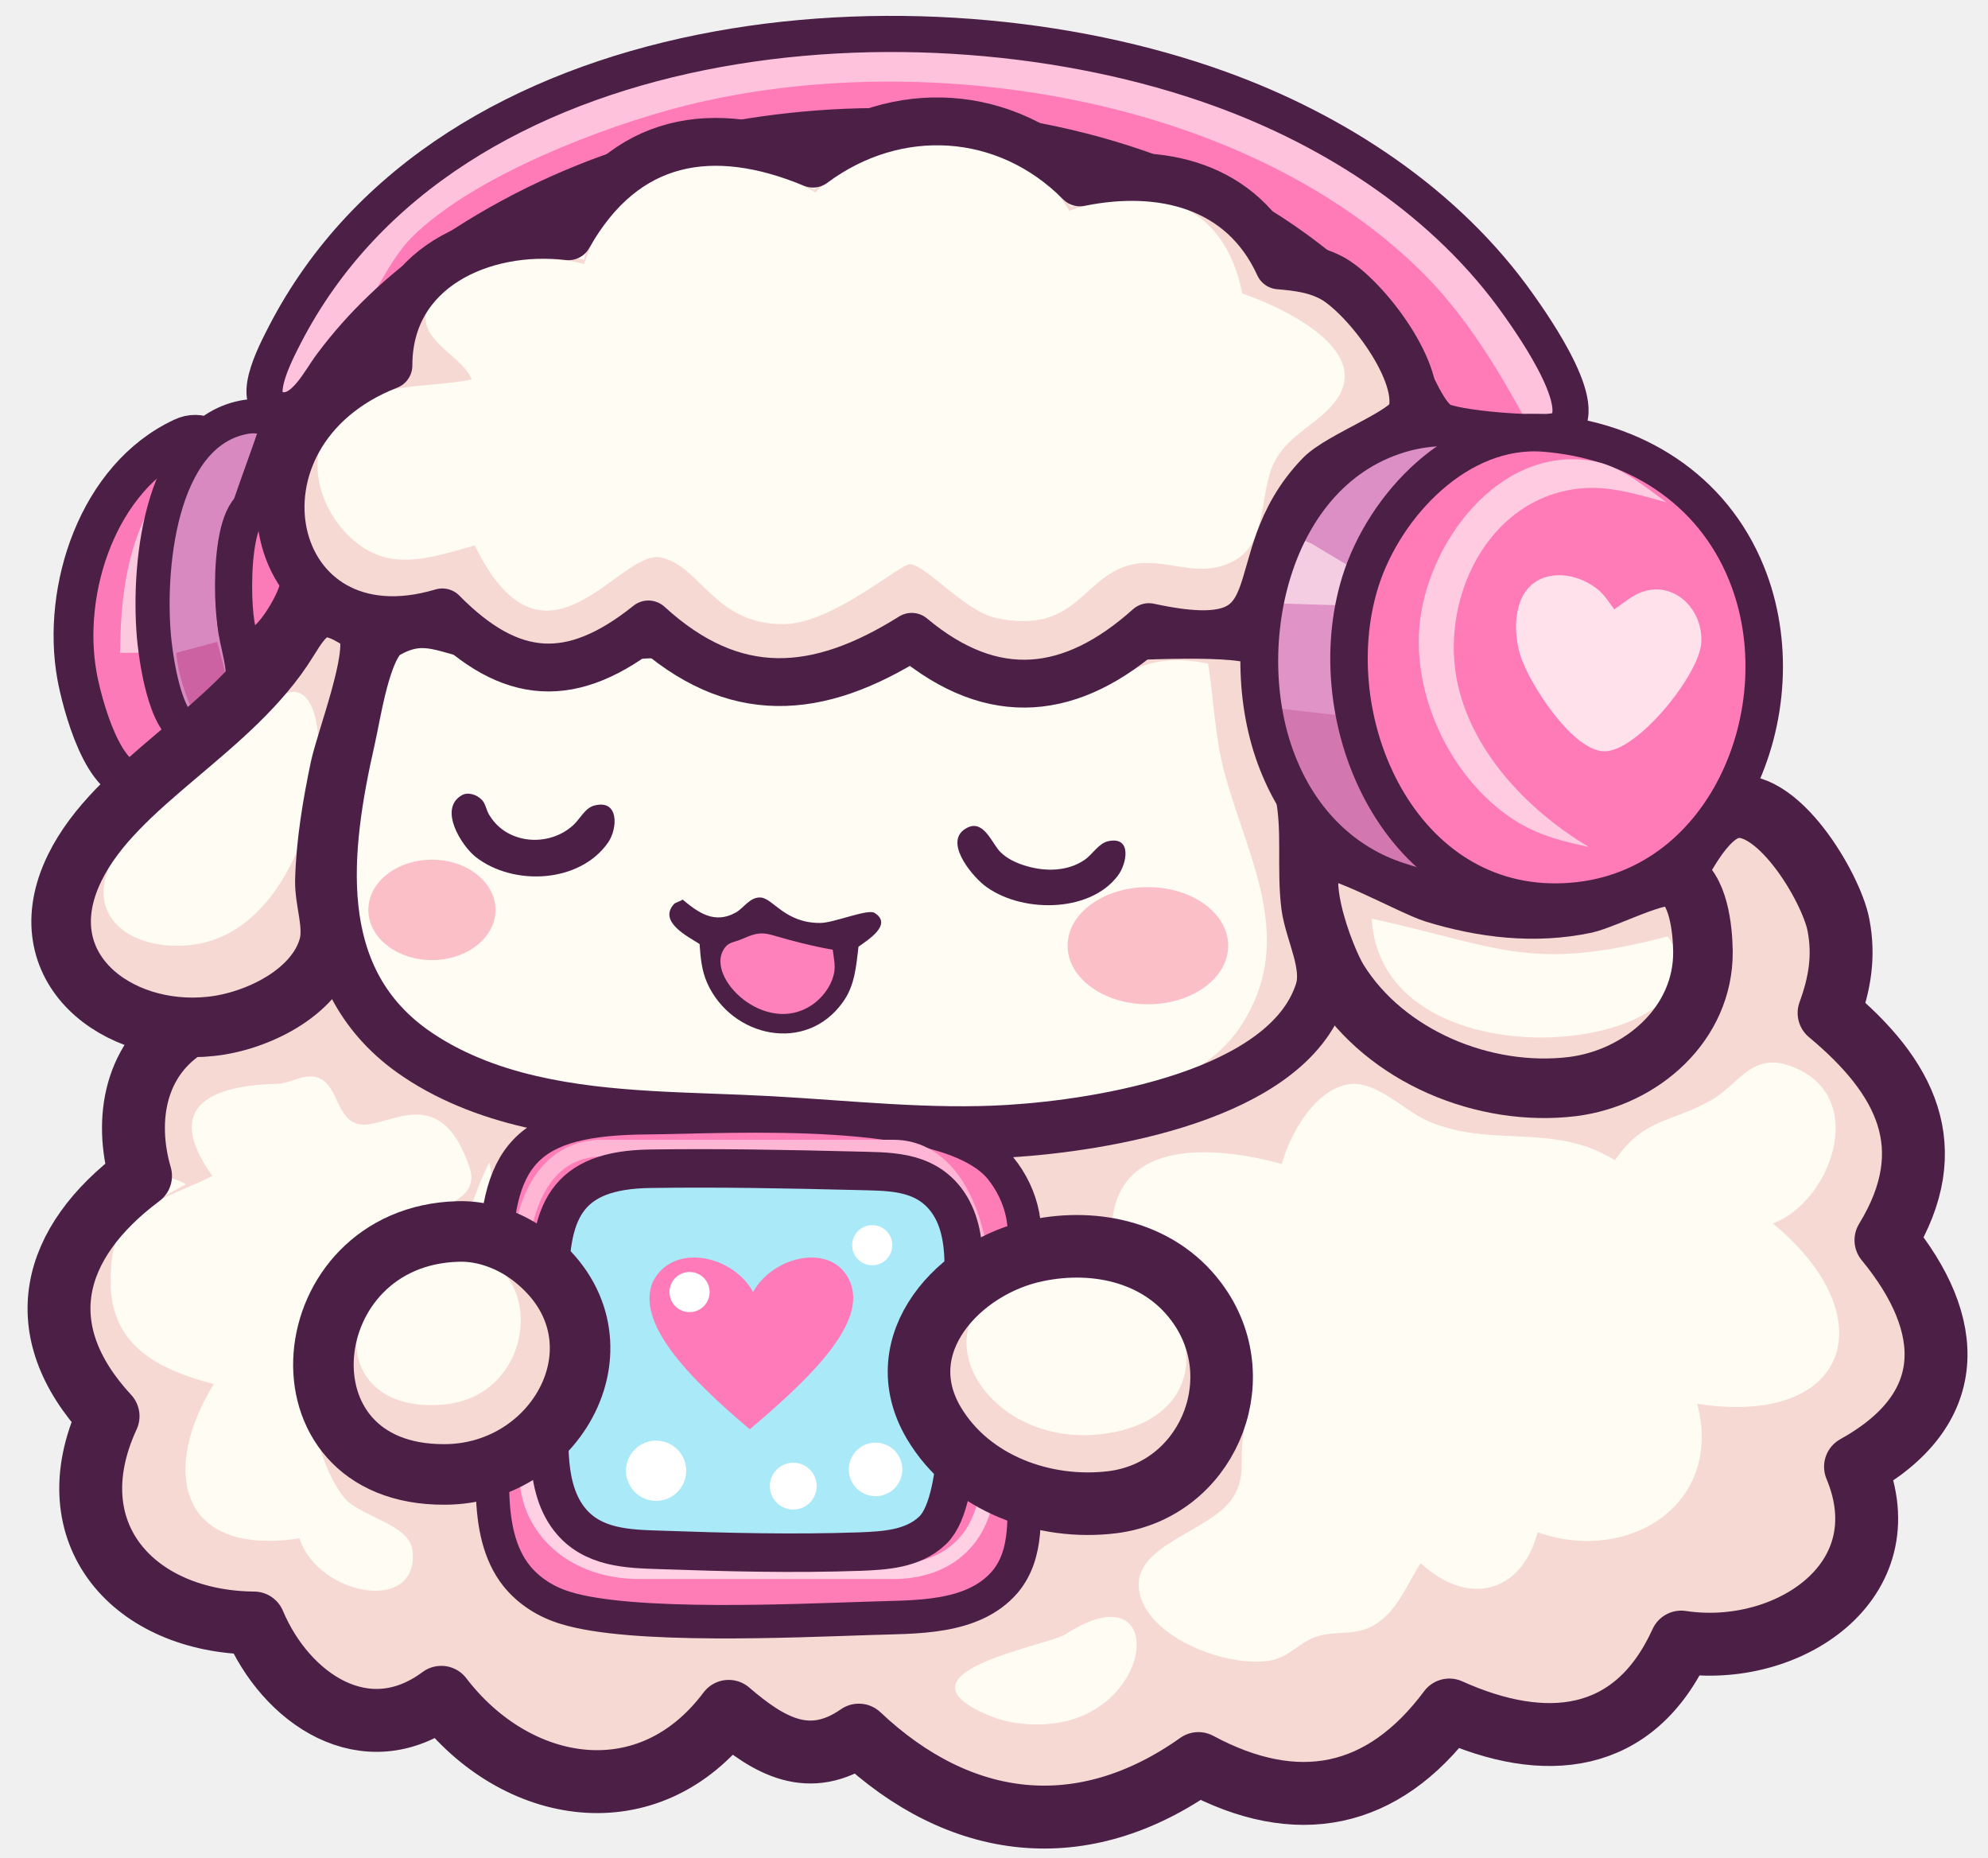
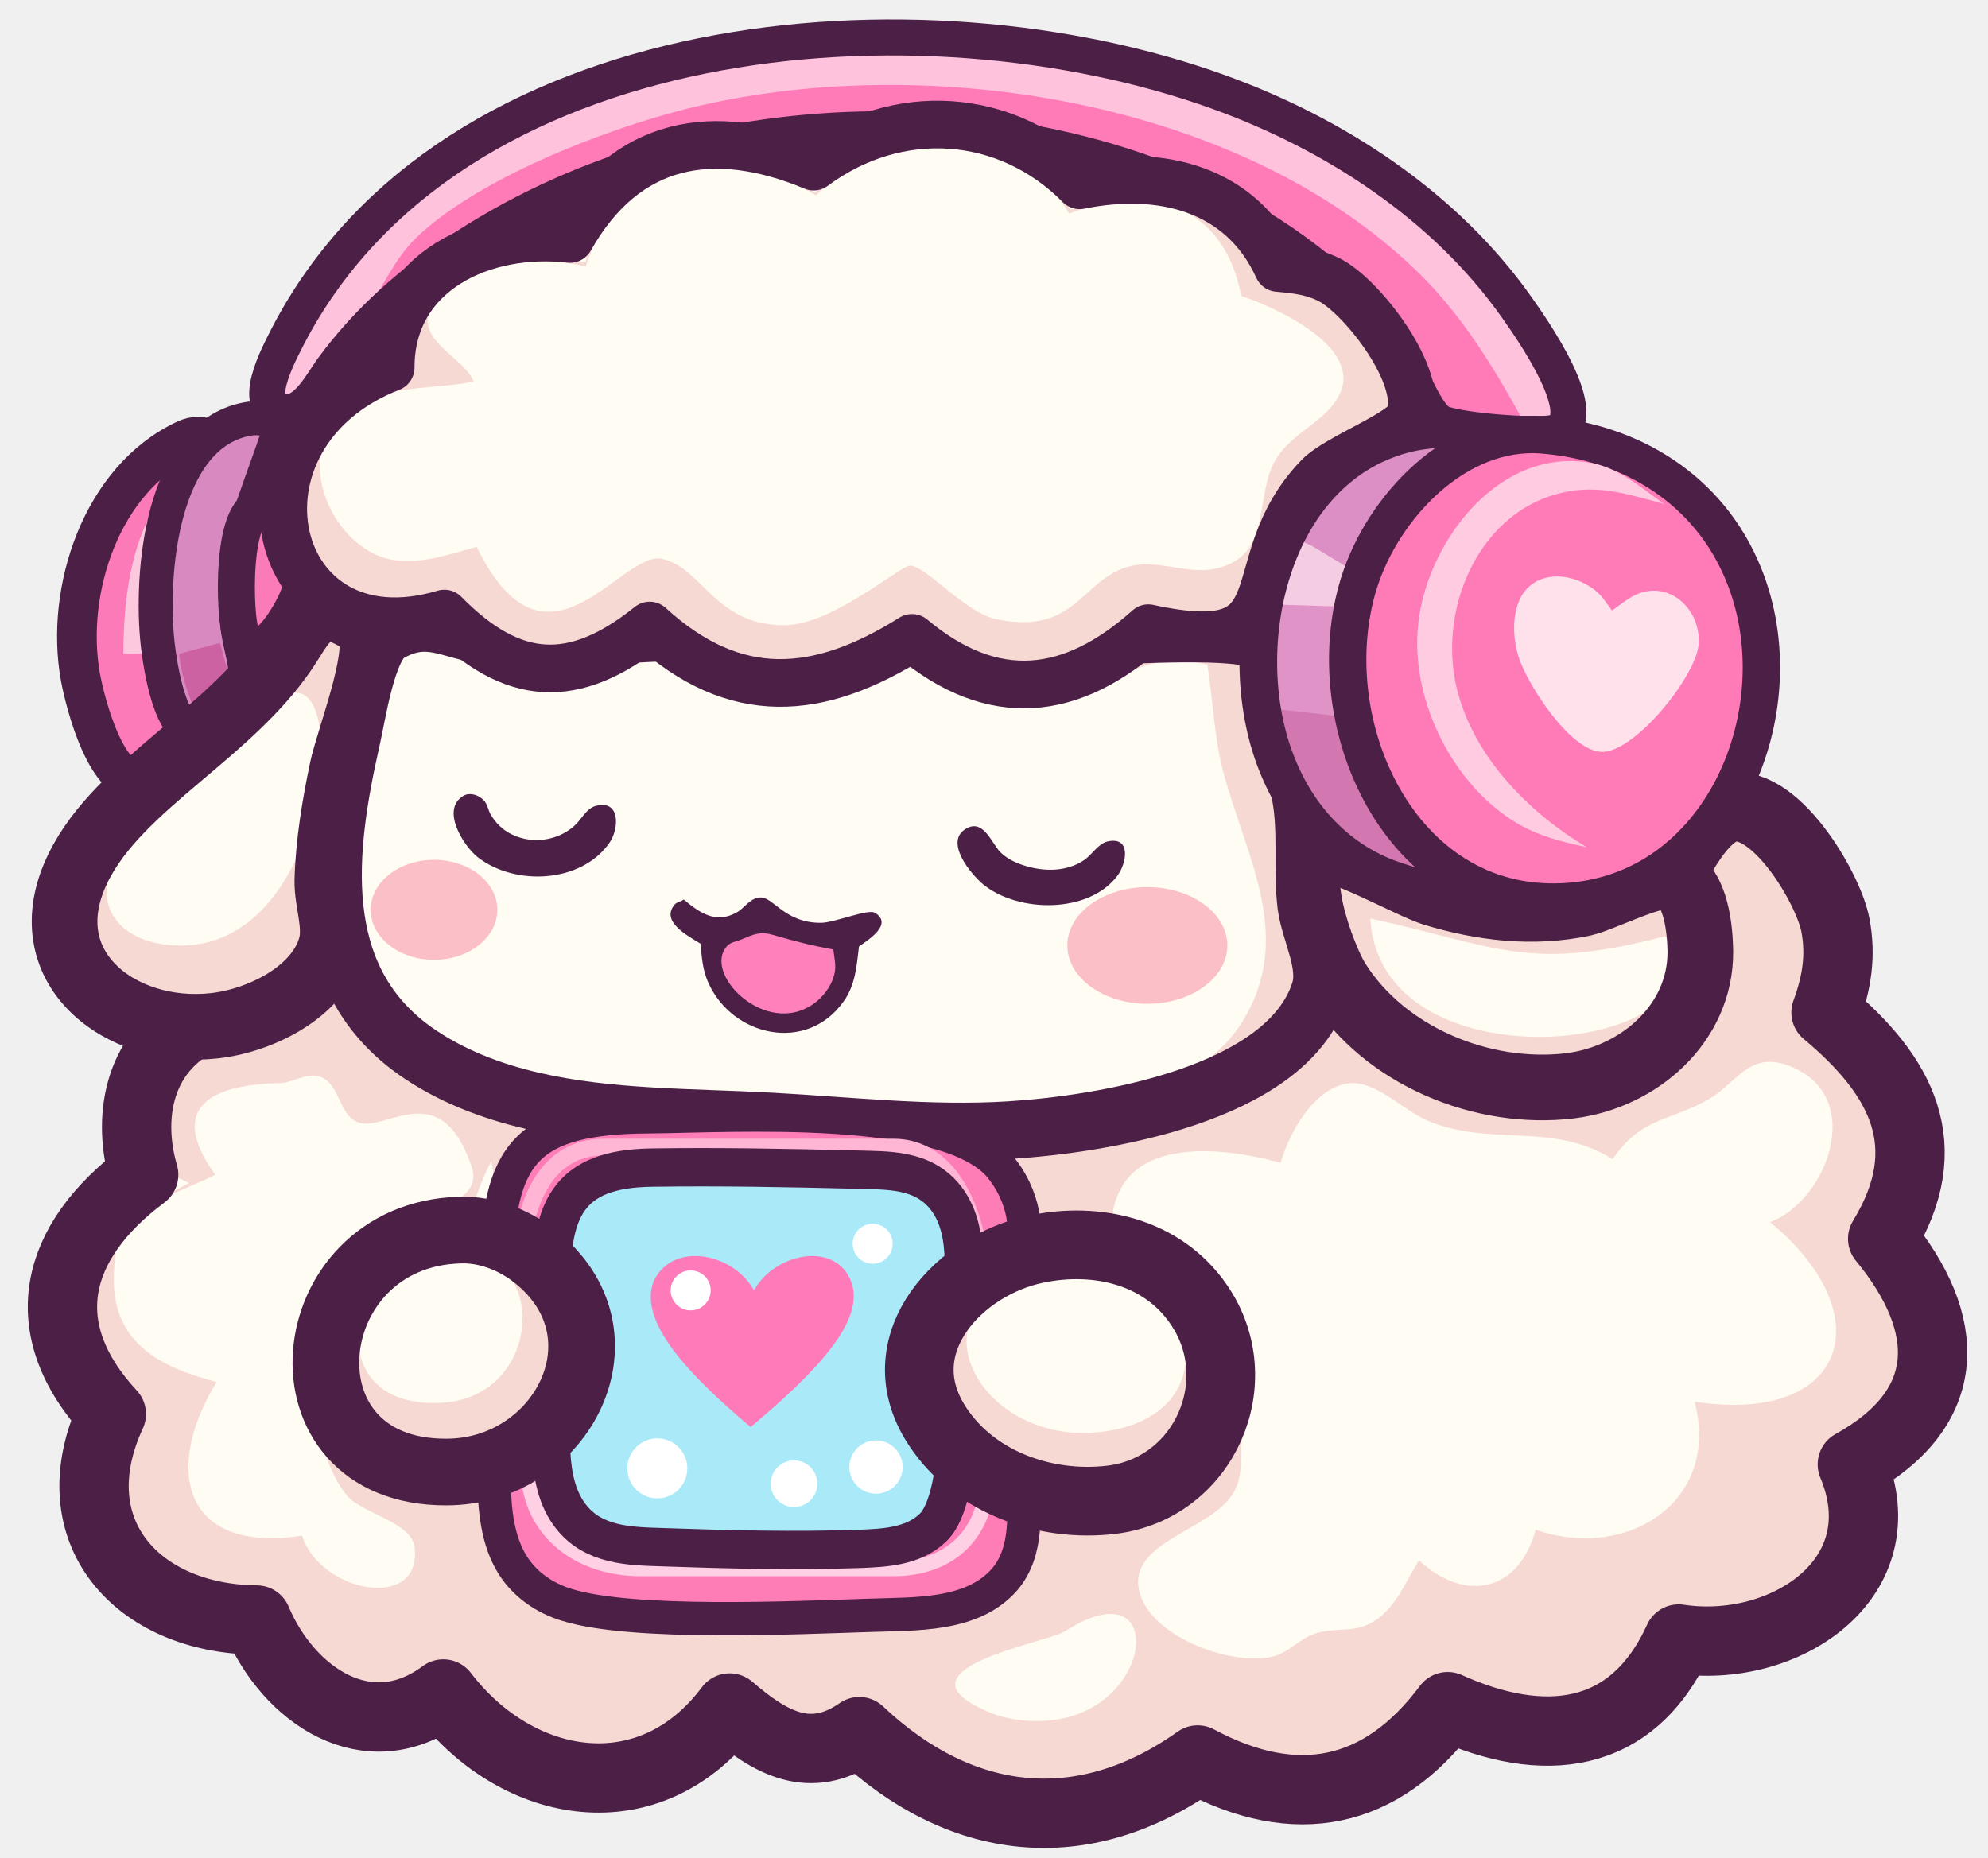
- <svg xmlns="http://www.w3.org/2000/svg" xmlns:xlink="http://www.w3.org/1999/xlink" viewBox="-5.1 -5.1 594.2 555.2" width="594.2" height="555.2" role="img" aria-label="bae">
+ <svg xmlns="http://www.w3.org/2000/svg" xmlns:xlink="http://www.w3.org/1999/xlink" viewBox="-6.2 -6.2 596.4 557.4" width="596.4" height="557.4" role="img" aria-label="bae">
  <defs>
    <path id="body-shape" d="M251.6 513.4C236.8 523.7 224.8 516.7 212.7 506.3C188.8 538.2 149.1 531.3 126.8 502.1C104.2 518.9 80.3 502.5 70.8 479.9C35.1 479.6 10.9 453.3 27.2 418.1C3.3 392.3 10.1 366.3 36.9 346.3C32 329.5 35.1 310.7 51.7 301C55.7 298.7 60.6 299 64.4 296.3C73.8 289.8 81.8 279.1 89.9 271C99.5 261.3 110.7 244.7 124.8 242.9C164 238 211.1 230.4 249.9 228.7C284.2 227.2 319.4 230.5 353.8 231.6C375.5 232.2 398 231.3 419.7 233.6C445.9 236.4 471.3 248 497.3 252.2C500.3 246.9 505.4 238.4 511.6 236.4C525.6 231.8 542.3 260.2 544.4 271.3C546.2 280.6 544.8 288.9 541.6 297.6C564.4 316.6 575.6 337.7 558.6 365.5C579.6 391 580.2 416.2 549.5 433.2C563.9 467.6 529 490.4 497.4 485.6C483.4 516.4 456.5 518.7 428.1 505.9C408.2 532.6 382.5 537.7 353.1 521.9C318.4 546.5 281.9 542 251.6 513.4Z" />
    <clipPath id="in-body">
      <use xlink:href="#body-shape" />
    </clipPath>
    <path id="earL-shape" d="M58 301.6C29.9 304.7 2.7 284 17.2 254.3C29.6 228.8 64.4 213.3 81 186.3C85.8 178.5 89.5 173.5 98.9 178.3C101.5 179.7 104 181.1 105 184C107.8 191.6 98.4 215.7 96.5 224.5C94.2 235.5 92.3 246.8 92 258.1C91.9 264.4 94.8 271.4 93.1 277.7C89.2 291.8 71.3 300.2 58 301.6Z" />
    <clipPath id="in-earL">
      <use xlink:href="#earL-shape" />
    </clipPath>
    <path id="earR-shape" d="M464.9 319.6C438.6 322.8 409.1 310.7 394.9 287.9C390.8 281.3 380 253.3 390.3 248.9C394.5 247.1 417.2 259.8 423.7 261.8C438.4 266.3 453.7 268.1 468.8 264.9C474.9 263.5 491 255 495.7 257C502.7 260 503.8 272.8 503.9 279.2C504.1 300.8 485.6 317 464.9 319.6Z" />
    <clipPath id="in-earR">
      <use xlink:href="#earR-shape" />
    </clipPath>
    <path id="face-shape" d="M296.7 332.9C272.9 334.4 248.7 331.6 224.9 330.3C201.2 329 176.8 329.5 153.5 324.1C140.9 321.2 128.5 316.4 118 308.9C87 286.6 91.8 248.5 99.2 215.8C100.9 208.5 103.8 187.8 110.2 184C122.1 177 128.8 183.2 139.5 184.4C155.3 186.3 172.4 184.6 188.2 183.8C199.5 183.2 211.4 184.6 222.9 184.6C256.2 184.6 289.5 184.7 322.9 184.6C331.9 184.6 366.3 182.1 372.4 186.5C378.4 191 382.2 223.4 383.9 232C386.1 243.4 384.3 254.2 385.7 265.6C386.8 273.7 392.4 283.4 389.7 291.4C379.6 322.4 324.1 331.2 296.7 332.9Z" />
    <clipPath id="in-face">
      <use xlink:href="#face-shape" />
    </clipPath>
    <path id="head-shape" d="M267.4 185.2C239.4 202.8 214.3 204.9 188.7 181.5C166 199.7 147.6 198.7 127.1 177.9C74.2 193.7 58.8 124.5 111 104.1C111 75.1 139.1 62.5 164.8 65.5C181.6 35.7 208.1 31.4 237.9 43.8C262.9 25.2 295.7 27.2 317.7 49.4C341.8 44.5 366.2 50.1 377.2 74.2C382.9 74.7 388.2 75.3 393.4 78.2C403.1 83.8 420.7 106.6 416.8 118.6C415.2 123.7 395 131 389.4 136.8C363.7 163.4 385.6 192.6 338.3 182.3C315.3 202.9 291.8 205.6 267.4 185.2Z" />
    <clipPath id="in-head">
      <use xlink:href="#head-shape" />
    </clipPath>
    <path id="handL-shape" d="M127.7 435.5C75.5 435.7 82.5 364.3 131.7 362.9C139.6 362.6 147.7 365.7 153.9 370.5C184.1 393.9 162.6 435.5 127.7 435.5Z" />
    <clipPath id="in-handL">
      <use xlink:href="#handL-shape" />
    </clipPath>
    <path id="handR-shape" d="M327.4 443.8C307.1 446.3 284.8 438.3 274 420.1C260 396.4 281.8 373.3 304.7 368.6C322.8 364.8 342.5 369.3 353.4 385.2C369.2 408.1 355.3 440.3 327.4 443.8Z" />
    <clipPath id="in-handR">
      <use xlink:href="#handR-shape" />
    </clipPath>
    <path id="band-shape" d="M460.2 123.6C455.5 125 429 123 425.3 120.3C420.6 116.7 416.6 104.5 412.8 99.1C404.5 87.4 393.7 77.6 382.2 69.2C344.3 41.6 293.8 30.9 247.6 32.8C204.3 34.7 162.6 47.3 126.9 72.3C114.3 81.2 103.1 91.6 93.9 104C90.5 108.5 86.1 117.8 79.5 117.5C68 117.1 77.6 99.8 80 95C128.8 0.4 269.8 -11 359.4 21.4C394.1 33.9 427.3 55.5 448.8 86C452.9 91.8 472.8 119.8 460.2 123.6Z" />
    <clipPath id="in-band">
      <use xlink:href="#band-shape" />
    </clipPath>
    <path id="cupL-shape" d="M36.9 228.3C25.9 230.6 19.3 204.6 17.9 196.8C13.3 171.1 24.1 137.5 49.5 125.7C54.5 123.3 60.5 126 59.1 132.3C58.3 135.9 55.1 139.4 53.5 142.7C49.5 150.8 47.2 159.6 46.1 168.5C44.8 178.3 45.2 188.6 47.6 198.2C48.8 203.1 52.9 209.3 52.4 214.3C51.9 219.5 41.8 227.2 36.9 228.3Z" />
    <clipPath id="in-cupL">
      <use xlink:href="#cupL-shape" />
    </clipPath>
    <path id="cupM-shape" d="M53.4 213.5C44.8 214.8 41.8 193.1 41.1 187C38.8 165.9 42.2 124.6 67.7 119.6C71.7 118.8 76.9 119.3 77 124.5C77 125.9 67.1 151.2 65.9 158.4C64.8 165.9 64.4 173.7 65 181.3C65.4 187 68.6 194.4 67.1 199.9C65.9 204.5 58.2 212.7 53.4 213.5Z" />
    <clipPath id="in-cupM">
      <use xlink:href="#cupM-shape" />
    </clipPath>
    <path id="rim-shape" d="M423.6 259.9C420.1 260.8 416.3 259.3 413.1 258.3C396.4 253 384.1 240.5 377.4 224.4C362.8 190 374 134.9 415 124.1C420.2 122.7 436.9 119.9 435.9 129.4C435.5 133.9 420.2 143.2 416.3 147.7C405.9 159.9 400.5 175.9 400.4 191.9C400.3 209 405.7 226.7 416.3 240.3C419.3 244 424.1 246.9 426.5 251C428.6 254.3 427.8 258.9 423.6 259.9Z" />
    <clipPath id="in-rim">
      <use xlink:href="#rim-shape" />
    </clipPath>
  </defs>
  <g stroke="#4C1F47" stroke-linejoin="round" stroke-linecap="round">
    <g id="headband" stroke="none">
      <use xlink:href="#band-shape" fill="#ff7bb8" />
      <g clip-path="url(#in-band)">
        <path fill="#ffc2dd" stroke="#ffc2dd" stroke-width="6" d="M80.9 113.6C86.3 100.8 90.9 87.2 99.5 76.1C153.4 7.1 268.9 -1.6 346.9 22.7C368.5 29.4 389.2 39.9 407.5 53C431.9 70.3 446.9 92.5 461.9 117.8C451.4 117.8 440.8 117.4 430.2 117C414.1 89.1 392.5 66.7 363.8 51.2C349.1 43.3 332.9 38.8 316.7 35.1C253.5 20.6 183.2 27.8 128.5 64.8C109 78 95.3 95.2 80.9 113.6Z" />
        <path fill="#ff7bb8" d="M107 82C110.3 76.3 113.5 70.3 118.2 65.6C136.4 47.6 175 32.7 199.6 26.5C270.1 8.8 365.1 23.2 418.7 75C432.7 88.5 442.6 105.1 451.8 122C443.2 121.7 434.5 121.5 425.9 120.8C391 29.2 255.6 16 175 44.7C150.3 53.5 129.2 68.4 107 82Z" />
      </g>
      <use xlink:href="#band-shape" fill="none" stroke="#4C1F47" stroke-width="10.8" />
    </g>
    <g id="left-earcup">
      <use xlink:href="#cupL-shape" fill="#fd7ab8" stroke="none" />
      <path clip-path="url(#in-cupL)" fill="#fcc8dd" stroke="none" d="M30.8 190C30.9 167.4 34.8 144.7 54 130.1C41.7 148.1 39.6 168.6 39.7 189.9C36.7 189.9 33.8 190 30.8 190Z" />
      <use xlink:href="#cupL-shape" fill="none" stroke-width="11.9" />
      <use xlink:href="#cupM-shape" fill="#d88ac0" stroke="none" />
      <path clip-path="url(#in-cupM)" fill="#cd62a2" stroke="none" d="M47.5 190C48.3 196.8 50.2 202.3 52.9 208.5C56.3 205.5 59.7 202.3 63 199.2C62 195 61 190.8 59.8 186.7C55.7 187.8 51.6 188.9 47.5 190Z" />
      <use xlink:href="#cupM-shape" fill="none" stroke-width="10.2" />
      <path fill="#fa7bb8" stroke-width="11.1" d="M71.6 187.6C69.3 187.6 67.3 186.4 66.2 184.3C64 180.2 62.7 142.8 73.8 145.9C75.5 146.3 76.7 147.4 77.5 148.9C78.9 151.3 78.7 154.8 79.5 157.5C80.6 161.4 84 165.5 84.1 169.5C84.2 173.5 75.9 187.7 71.6 187.6Z" />
    </g>
    <g id="body">
      <use xlink:href="#body-shape" fill="#f6d9d2" stroke="none" />
      <path clip-path="url(#in-body)" fill="#fffcf4" stroke="none" d="M327.2 361.2C328.8 334.5 358.8 337.5 378 342.7C380.5 333.9 387.7 320.6 398 318.9C406 317.6 414.8 326.9 421.7 329.9C440.9 338.2 459 330.1 477.6 341.6C486.3 328.9 494.5 330.4 506.3 323.7C515.2 318.6 518.7 308.4 531.7 314.1C553.5 323.6 541.7 354.3 524.8 360.5C558.7 388.4 547.8 421.4 502.2 414.4C510.1 444.7 481.5 462.3 454.5 452.8C449.5 471.4 433.4 474.9 419.5 462C415.6 468.2 412.7 475.9 406.3 480.1C400.4 484 394.8 482 388.6 483.9C383.6 485.4 380.4 489.9 375.1 491C362.6 493.6 338.4 484.7 335.5 470.9C332.4 456.4 357.2 452.8 363.6 442.1C367.3 436.1 365.4 430.9 366.4 424.4C371.3 392.1 357.2 372.4 327.2 361.2ZM84.4 454.6C48.1 460.1 43 434.1 58.8 408.5C41.3 403.9 26.9 396.4 28 375.6C28.2 370.5 28.8 365 32.3 361C38.9 353.6 50 350.6 58.4 346.3C43 325 59 319.2 77.5 318.8C81.5 318.8 85.4 315.7 89.5 316.8C95.9 318.6 95.1 328.3 101.3 330.6C109.5 333.6 125.9 316.4 135.2 343.6C141.3 361.4 98 353.8 87.1 387.6C82.8 400.8 89 432.7 98.2 442.9C103 448.1 117.4 450.6 118.2 458.2C120.3 477.4 90 471.8 84.4 454.6ZM98.5 430.9C65.7 397.3 97.1 360.2 135.4 356.4C137.1 351.4 138.8 346.8 141.2 342.2C146.8 368.5 109.8 360.2 96.7 381.2C84.7 400.5 98.8 412.4 98.5 430.9ZM22.1 374.7C23.3 362.6 35.6 339.9 50.5 348.8C37.7 355.5 29.1 361.9 22.1 374.7ZM361.2 432.6C356.9 417.2 365.7 403.2 355.4 387.2C346.8 373.8 329.4 373.3 321.5 362.2C355.4 365.7 379.4 401 361.2 432.6ZM307.9 510.1C302.5 510.5 296.5 509.9 291.4 507.9C258.9 494.9 308 486.7 313.3 483.3C344.4 463.1 340.6 507.8 307.9 510.1Z" />
-       <use xlink:href="#body-shape" fill="none" stroke-width="18.8" />
+       <use xlink:href="#body-shape" fill="none" stroke-width="20.8" />
    </g>
    <g id="ears">
      <use xlink:href="#earL-shape" fill="#f6d9d2" stroke="none" />
      <path clip-path="url(#in-earL)" fill="#fffcf4" stroke="none" d="M20.2 262.6C20.1 257.7 19.7 252.9 22.2 248.3C27.5 238.5 74.8 194.9 83.7 192.9C67.1 220.1 32.8 232.8 20.2 262.6ZM52.7 277.2C44.8 278.3 34.3 276.8 29 270.3C12.9 250.7 62.7 218.8 74.6 206.4C99.5 180.1 96.1 271.2 52.7 277.2ZM86.2 258C86.7 240.5 89.6 222.7 95 206C98.1 220.7 95.5 245.6 86.2 258Z" />
-       <use xlink:href="#earL-shape" fill="none" stroke-width="17.8" />
+       <use xlink:href="#earL-shape" fill="none" stroke-width="19.7" />
      <use xlink:href="#earR-shape" fill="#f6d9d2" stroke="none" />
      <path clip-path="url(#in-earR)" fill="#fffcf4" stroke="none" d="M404.9 269.4C443.5 277.9 452.3 285.5 493.4 274.7C516.2 309.2 407.9 322.4 404.9 269.4ZM488 303C496.2 292.5 498.7 283.8 497.1 270.5C509.6 283.3 499.9 294.8 488 303Z" />
-       <use xlink:href="#earR-shape" fill="none" stroke-width="17.8" />
+       <use xlink:href="#earR-shape" fill="none" stroke-width="19.7" />
    </g>
    <g id="face">
      <use xlink:href="#face-shape" fill="#f6d9d2" stroke="none" />
      <path clip-path="url(#in-face)" fill="#fffcf4" stroke="none" d="M361.1 190.9C353.2 192 346.9 190.8 339.4 188.3C319 207.5 288.1 210.7 266.6 191.2C242.5 206.9 212 209.5 190 188.5C169 203.5 146.5 204.2 127.7 185.1C122.5 186.4 117.2 187.5 111.8 188.2C103.4 217.8 89 259.6 106.2 288.4C121.9 315 156.7 320.8 184.9 323C246.7 327.6 310.4 335.5 367.9 308.7C353.2 325.5 330.7 329.4 309.4 331.8C265.9 336.7 143.7 333.3 111.8 303.8C102 294.7 96 282.2 94 269C91.9 255.3 99.5 189.1 111.7 183.6C129.8 175.3 137.5 191.5 153.8 194.5C169.9 197.4 178.3 184.5 190.2 185.3C205.4 186.2 211.2 203.1 240.6 197.4C249 195.8 258.9 186.9 267.1 187.8C281.8 189.3 285.8 202.3 309 198.6C327.9 195.6 342.6 174.9 361.1 190.9ZM356 193.2C357.7 203.8 358 214.9 360.8 225.5C367.7 251.2 382.4 275.1 366.3 300.7C354.2 319.9 329.5 323.5 308.6 325.8C267.2 330.5 147.6 327.1 116.7 300.3C90.6 277.5 99.8 238.8 107 209.6C108.4 204.1 109.2 192.5 114.5 189.3C127.7 181.5 140.3 198.3 153.3 200.5C169.4 203.2 178.1 191.4 189.6 191.7C203.1 192.2 212.2 211.4 245.7 202.4C252 200.7 259.2 194.6 265.5 194.2C272.7 193.8 288.4 206.8 306.2 205.1C329.1 202.8 331.6 188.3 356 193.2Z" />
-       <use xlink:href="#face-shape" fill="none" stroke-width="15.7" />
+       <use xlink:href="#face-shape" fill="none" stroke-width="17.3" />
      <ellipse cx="124" cy="266.8" rx="19" ry="15" fill="#fbbfc7" stroke="none" />
      <ellipse cx="338" cy="277.5" rx="24" ry="17.5" fill="#fbbfc7" stroke="none" />
      <path fill="#4C1F47" stroke="none" d="M204 277C204.3 281.1 204.6 284.9 206.3 288.7C213.6 304.9 235.8 309.8 246.8 294.4C250.4 289.5 250.8 283.6 251.5 277.8C254.1 275.9 261.9 271.2 256.3 267.7C254.3 266.4 244.1 270.7 240.1 270.7C229.6 270.8 226 263.4 222.3 263.1C219 262.9 217.3 266.2 214.8 267.6C208.5 271.1 203.7 267.7 198.9 263.7C198.3 264.3 197 264.4 196.3 265.1C191.6 270.4 200.6 274.8 204 277Z" />
      <path fill="#ff81bb" stroke="none" d="M243.8 278.7C244.3 282.9 245.1 284.7 243 289.1C241.5 292 239 294.6 236.1 296.1C222.1 303.6 204.9 285.8 211.8 277.8C212.8 276.5 214.8 276.3 216.2 275.7C219.8 274.2 221.7 273.2 225.6 274.3C231.8 276.1 237.5 277.6 243.8 278.7Z" />
      <path fill="#4C1F47" stroke="none" d="M133 232.5C125.8 236.5 132.8 247.6 137.1 251C148.4 259.8 168.3 258.8 176.7 246.6C179.5 242.5 180 233.7 172.6 235.6C169.7 236.3 168.2 239.8 166.1 241.6C162.1 245.2 156.4 246.6 151.2 245.5C146.7 244.5 143.3 242.1 141 238.2C140.2 236.8 140 234.9 138.8 233.8C137.4 232.4 134.9 231.5 133 232.5ZM284.1 242.2C276.5 245.9 285.1 256.2 288.9 259.3C299.4 267.7 320.4 268 329 256.6C331.7 253.1 333.4 244.6 326 246.3C323.2 247 321.3 250.4 319 251.9C314 255.3 307.4 255.4 301.7 253.7C298.9 252.9 296 251.6 293.9 249.5C291.4 247 289 239.8 284.1 242.2Z" />
    </g>
    <g id="head">
      <use xlink:href="#head-shape" fill="#f6d9d2" stroke="none" />
      <path clip-path="url(#in-head)" fill="#fffcf4" stroke="none" d="M116.5 95.1C113.1 70.1 146.8 63.5 165.5 65.9C179.2 37.4 210.8 30.9 237.6 44.5C261.5 26.4 296.9 25.9 317.3 50C334.7 45.9 358 45.3 365.5 64.9C349.4 53.1 334.1 49.9 315 56.7C298.1 30.6 259.3 30.5 238.3 51.6C214.7 36.3 176.6 40.7 169.5 72.5C147.5 68 126.8 73.1 116.5 95.1ZM136.8 157.9C128.6 160.1 119.3 163.5 110.6 161.6C94.7 158 82.8 134.4 94.5 120.9C105.4 108.4 121.4 111.2 135.9 108.3C133.4 101.9 122.4 97.7 122.1 90.2C121.2 71.2 157.8 70.4 169.5 73.8C179.4 42 212.5 36.8 238.6 52.4C259.1 31.9 298.9 30.6 314.5 57.9C339.1 48.7 360.8 55.1 366.2 82.6C376.1 85.9 405.4 98.7 394.4 114.3C389.2 121.7 380.2 124.3 375.8 133C371.3 141.8 373.8 156.5 364.4 162.1C353.4 168.7 343.4 161.1 332.8 163.7C318.2 167.4 316.8 184.6 292.7 179.6C283.4 177.7 271.8 163.8 266.9 163.5C264 163.4 243.7 181.2 229.4 181.4C208.4 181.7 204.5 164.1 192.5 161.5C180.1 158.7 157.9 201 136.8 157.9ZM116.6 104.3C116.7 110.8 93.6 112.8 85 137.7C81.6 117.9 98.6 106.5 116.6 104.3ZM367.8 167.3C369.5 158.2 372.7 150.2 378.1 142.8C377.4 152.6 376 161.1 367.8 167.3Z" />
      <use xlink:href="#head-shape" fill="none" stroke-width="14.3" />
    </g>
    <g id="right-earcup">
      <use xlink:href="#rim-shape" fill="#e093c7" stroke="none" />
      <g clip-path="url(#in-rim)" stroke="none">
        <path fill="#dc8fc5" d="M370 120H440V168L398 164L387 157.4L370 150Z" />
        <path fill="#f5cde3" d="M370 150L387 157.4L398 164L402 176L370 175Z" />
        <path fill="#d277b0" d="M370 206L380.6 207L398 209L440 215V260H370Z" />
      </g>
      <use xlink:href="#rim-shape" fill="none" stroke-width="11.3" />
      <path fill="#ff7bb8" stroke-width="11.2" d="M462.7 264.4C413.7 266.8 388.5 210.5 401.5 168.7C408.7 145.8 430.9 122.3 456.5 124.3C483.3 126.4 506.6 140.8 516.9 166.2C533.4 206.7 510.4 262.2 462.7 264.4Z" />
      <path fill="#ffcbe0" stroke="none" d="M493 145C486.1 140.1 479.1 133.9 470.5 132.6C442.6 128.1 420.9 157.8 419.1 182.8C417.5 204.7 429.7 229.2 448.7 240.7C455.4 244.7 462.3 246.4 469.8 248C452.2 237.5 435.5 220.5 430.7 199.8C424.9 174.6 439.2 143.9 466.9 140.9C475.9 139.9 484.4 142.7 493 145Z" />
      <path fill="#ffe1eb" stroke="none" d="M477.4 177C475.8 174.9 474.4 172.5 472.3 170.9C464.2 164.6 452 165 448.9 175.9C447.5 180.7 447.9 186 449.3 190.7C451.9 199 464.5 218.7 474 219.4C484 220.1 503 196.3 503.4 186.9C504 177.1 495.3 168.2 485.4 171.9C482.5 173 479.9 175.3 477.4 177Z" />
    </g>
    <g id="player">
      <path fill="#ff7db7" stroke-width="10" d="M254.7 478.5C232.6 479.2 183.7 481.5 164 475.4C158.3 473.7 153.1 470.5 149.3 465.8C138.7 452.5 142.9 430.2 142.9 414.3C142.9 401.3 142.9 388.3 142.9 375.3C142.9 339.8 151.9 329.1 188.5 328.9C213.3 328.7 277.4 324.5 293.8 343.8C297.2 347.9 299.6 352.9 300.6 358.1C302 366.1 301.1 374.9 301.1 383C301.1 401 300.9 419 300.9 437C300.9 447.3 302.4 459.1 295.3 467.6C285.6 478.9 268.2 478 254.7 478.5Z" />
      <g fill="none">
        <path stroke="#ffb6d4" stroke-width="5" d="M150 372C151 354 158 338 175 338L262 338C275 338 285 350 288 372" />
        <path stroke="#ffcfe4" stroke-width="4.5" d="M152.5 438C154 453 167 464.5 186 464.5L262 464.5C276 464.5 288 457 290 440" />
      </g>
      <path fill="none" stroke-width="14" d="M252.1 457.3C232.2 458 212.1 457.5 192.3 456.8C182.8 456.5 172.4 456.3 166 448C158.3 438.1 160.6 421.9 160.6 410.2C160.6 400.2 160.4 390.2 160.4 380.2C160.4 357.8 164.4 345.7 189.4 345.4C209.7 345.1 230.1 345.5 250.4 346C260.1 346.3 270.2 345.7 276.7 354.2C284.2 364.1 281.2 379.7 280.7 391.1C280.1 404.5 281.8 442.8 272.8 451.3C267.3 456.6 259.2 457 252.1 457.3Z" />
      <path fill="#a9e9f8" stroke="#4C1F47" stroke-width="9" d="M252.1 457.3C232.2 458 212.1 457.5 192.3 456.8C182.8 456.5 172.4 456.3 166 448C158.3 438.1 160.6 421.9 160.6 410.2C160.6 400.2 160.4 390.2 160.4 380.2C160.4 357.8 164.4 345.7 189.4 345.4C209.7 345.1 230.1 345.5 250.4 346C260.1 346.3 270.2 345.7 276.7 354.2C284.2 364.1 281.2 379.7 280.7 391.1C280.1 404.5 281.8 442.8 272.8 451.3C267.3 456.6 259.2 457 252.1 457.3Z" />
      <path fill="#ff7ab8" stroke="none" d="M220 381C214 370 196 366 190 378C185 390 200 406 219 422C238 406 254 390 249 378C244 366 226 370 220 381Z" />
      <g fill="#fff" stroke="none">
        <circle cx="201" cy="381" r="6" />
        <circle cx="255.6" cy="367" r="6" />
        <circle cx="191" cy="434.4" r="9" />
        <circle cx="232" cy="439" r="7" />
        <circle cx="256.6" cy="434" r="8" />
      </g>
    </g>
    <g id="hands">
      <use xlink:href="#handL-shape" fill="#f6d9d2" stroke="none" />
      <path clip-path="url(#in-handL)" fill="#fffcf4" stroke="none" d="M96.8 403C80.5 376.4 141.7 345.4 154.4 378.7C130.2 360.3 101.9 373.9 96.8 403ZM127.7 414.6C93 417.9 92.9 378.3 126.3 370.8C158.2 363.7 158.6 411.6 127.7 414.6Z" />
-       <use xlink:href="#handL-shape" fill="none" stroke-width="18.1" />
+       <use xlink:href="#handL-shape" fill="none" stroke-width="20.0" />
      <use xlink:href="#handR-shape" fill="#f6d9d2" stroke="none" />
      <path clip-path="url(#in-handR)" fill="#fffcf4" stroke="none" d="M354.1 407.7C348.1 366.6 298.7 364.4 277.4 395.2C284 346.8 375.7 372.7 354.1 407.7ZM322.7 423.6C285 427 263.7 381.1 310.8 374.8C352.9 369.2 366.1 419.7 322.7 423.6Z" />
-       <use xlink:href="#handR-shape" fill="none" stroke-width="18.7" />
+       <use xlink:href="#handR-shape" fill="none" stroke-width="20.6" />
    </g>
  </g>
</svg>
